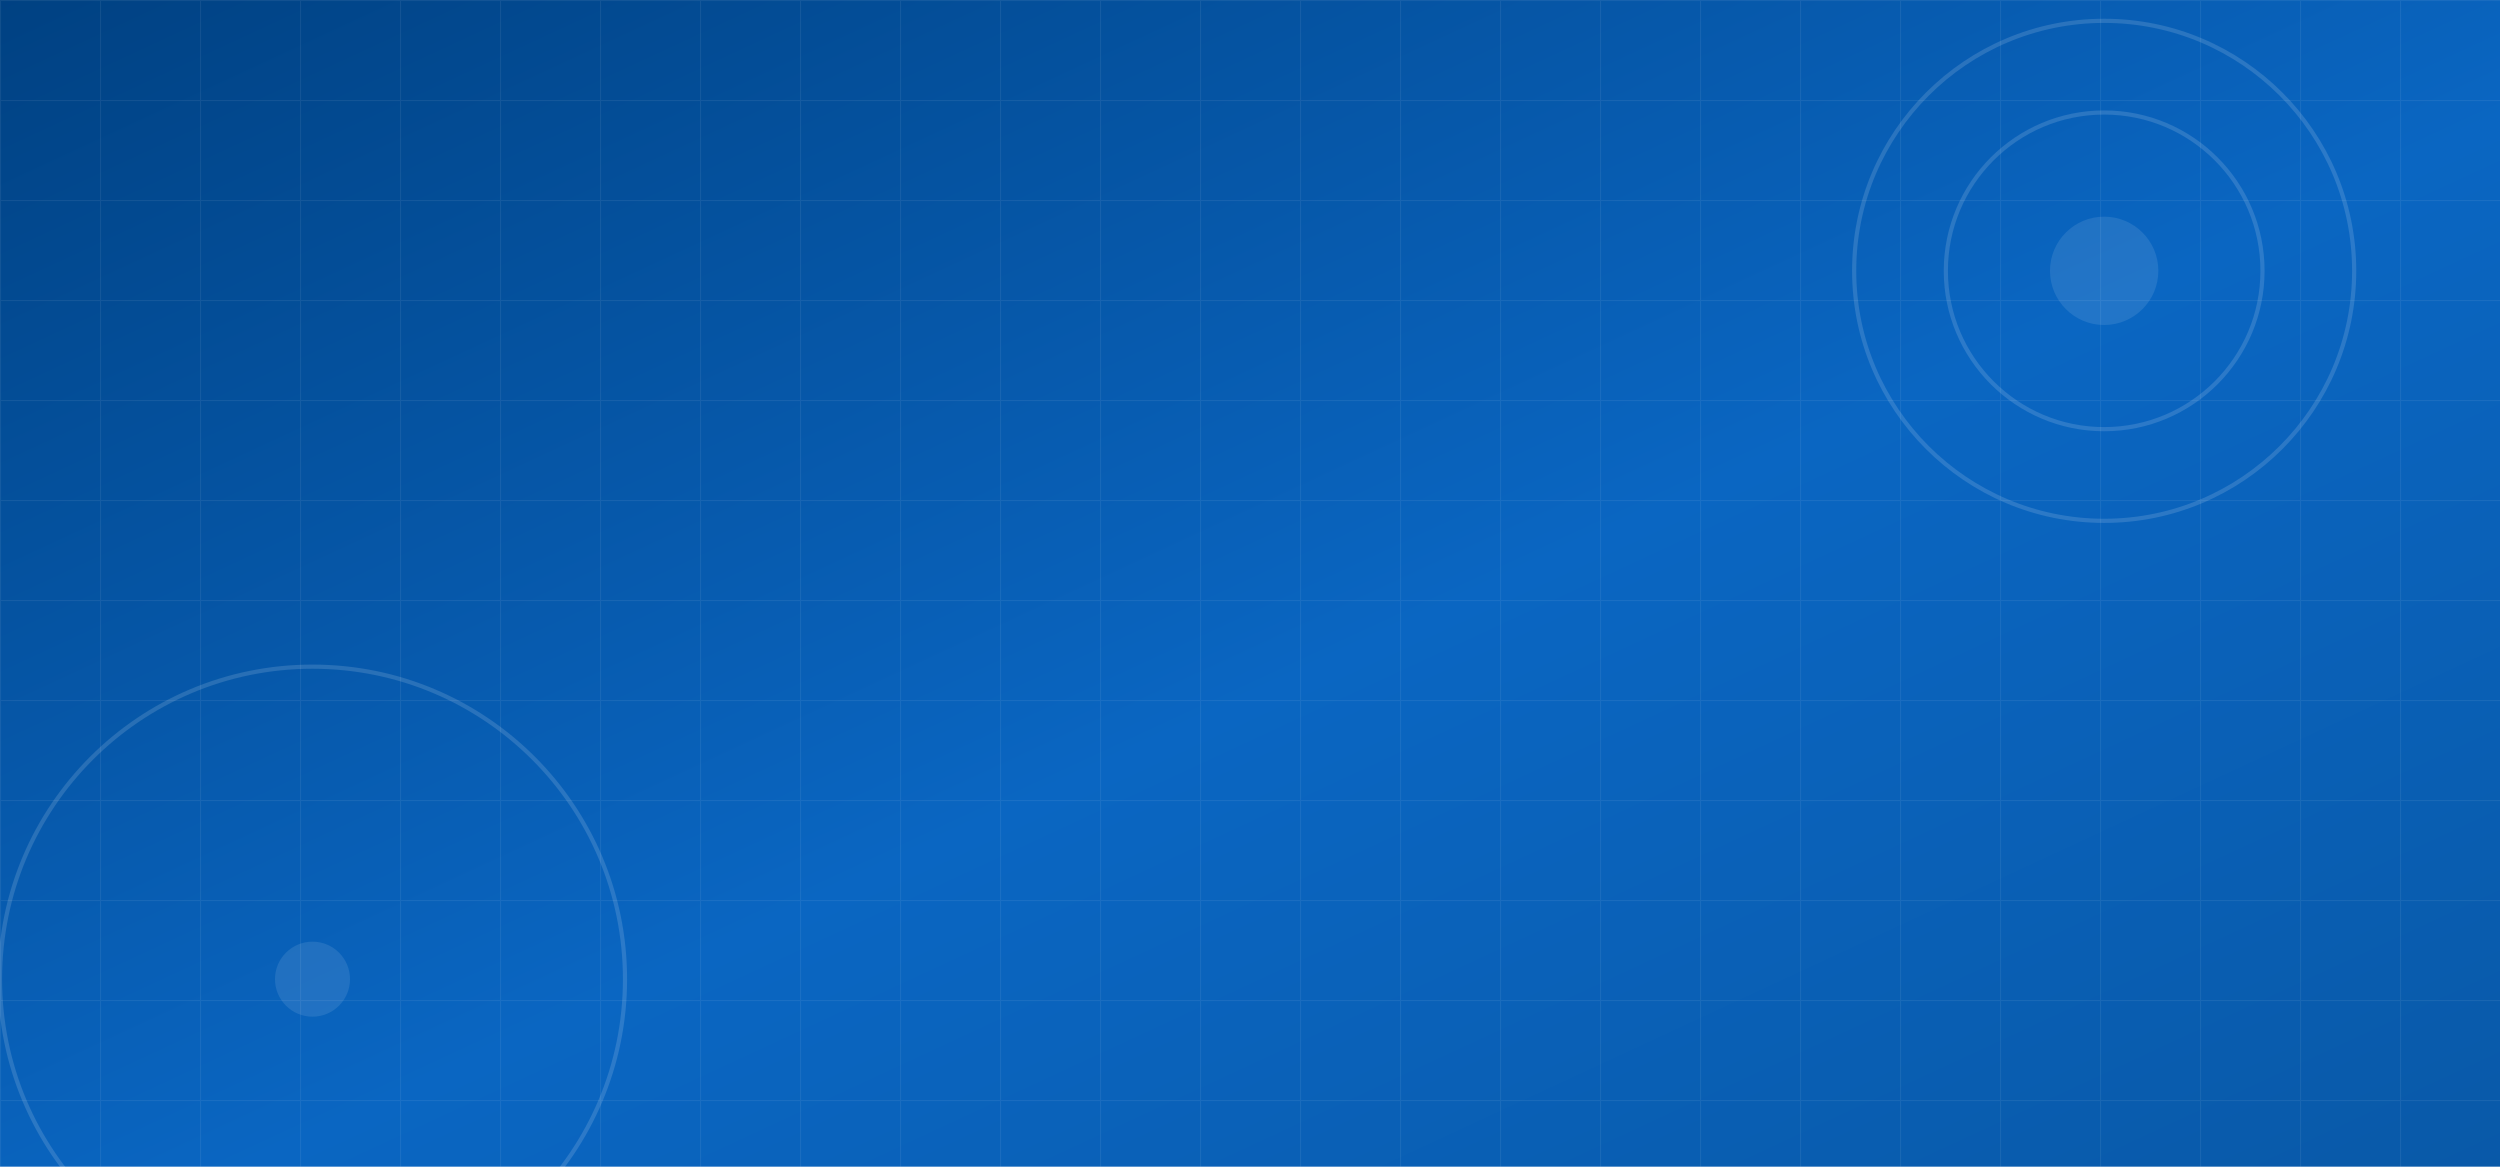
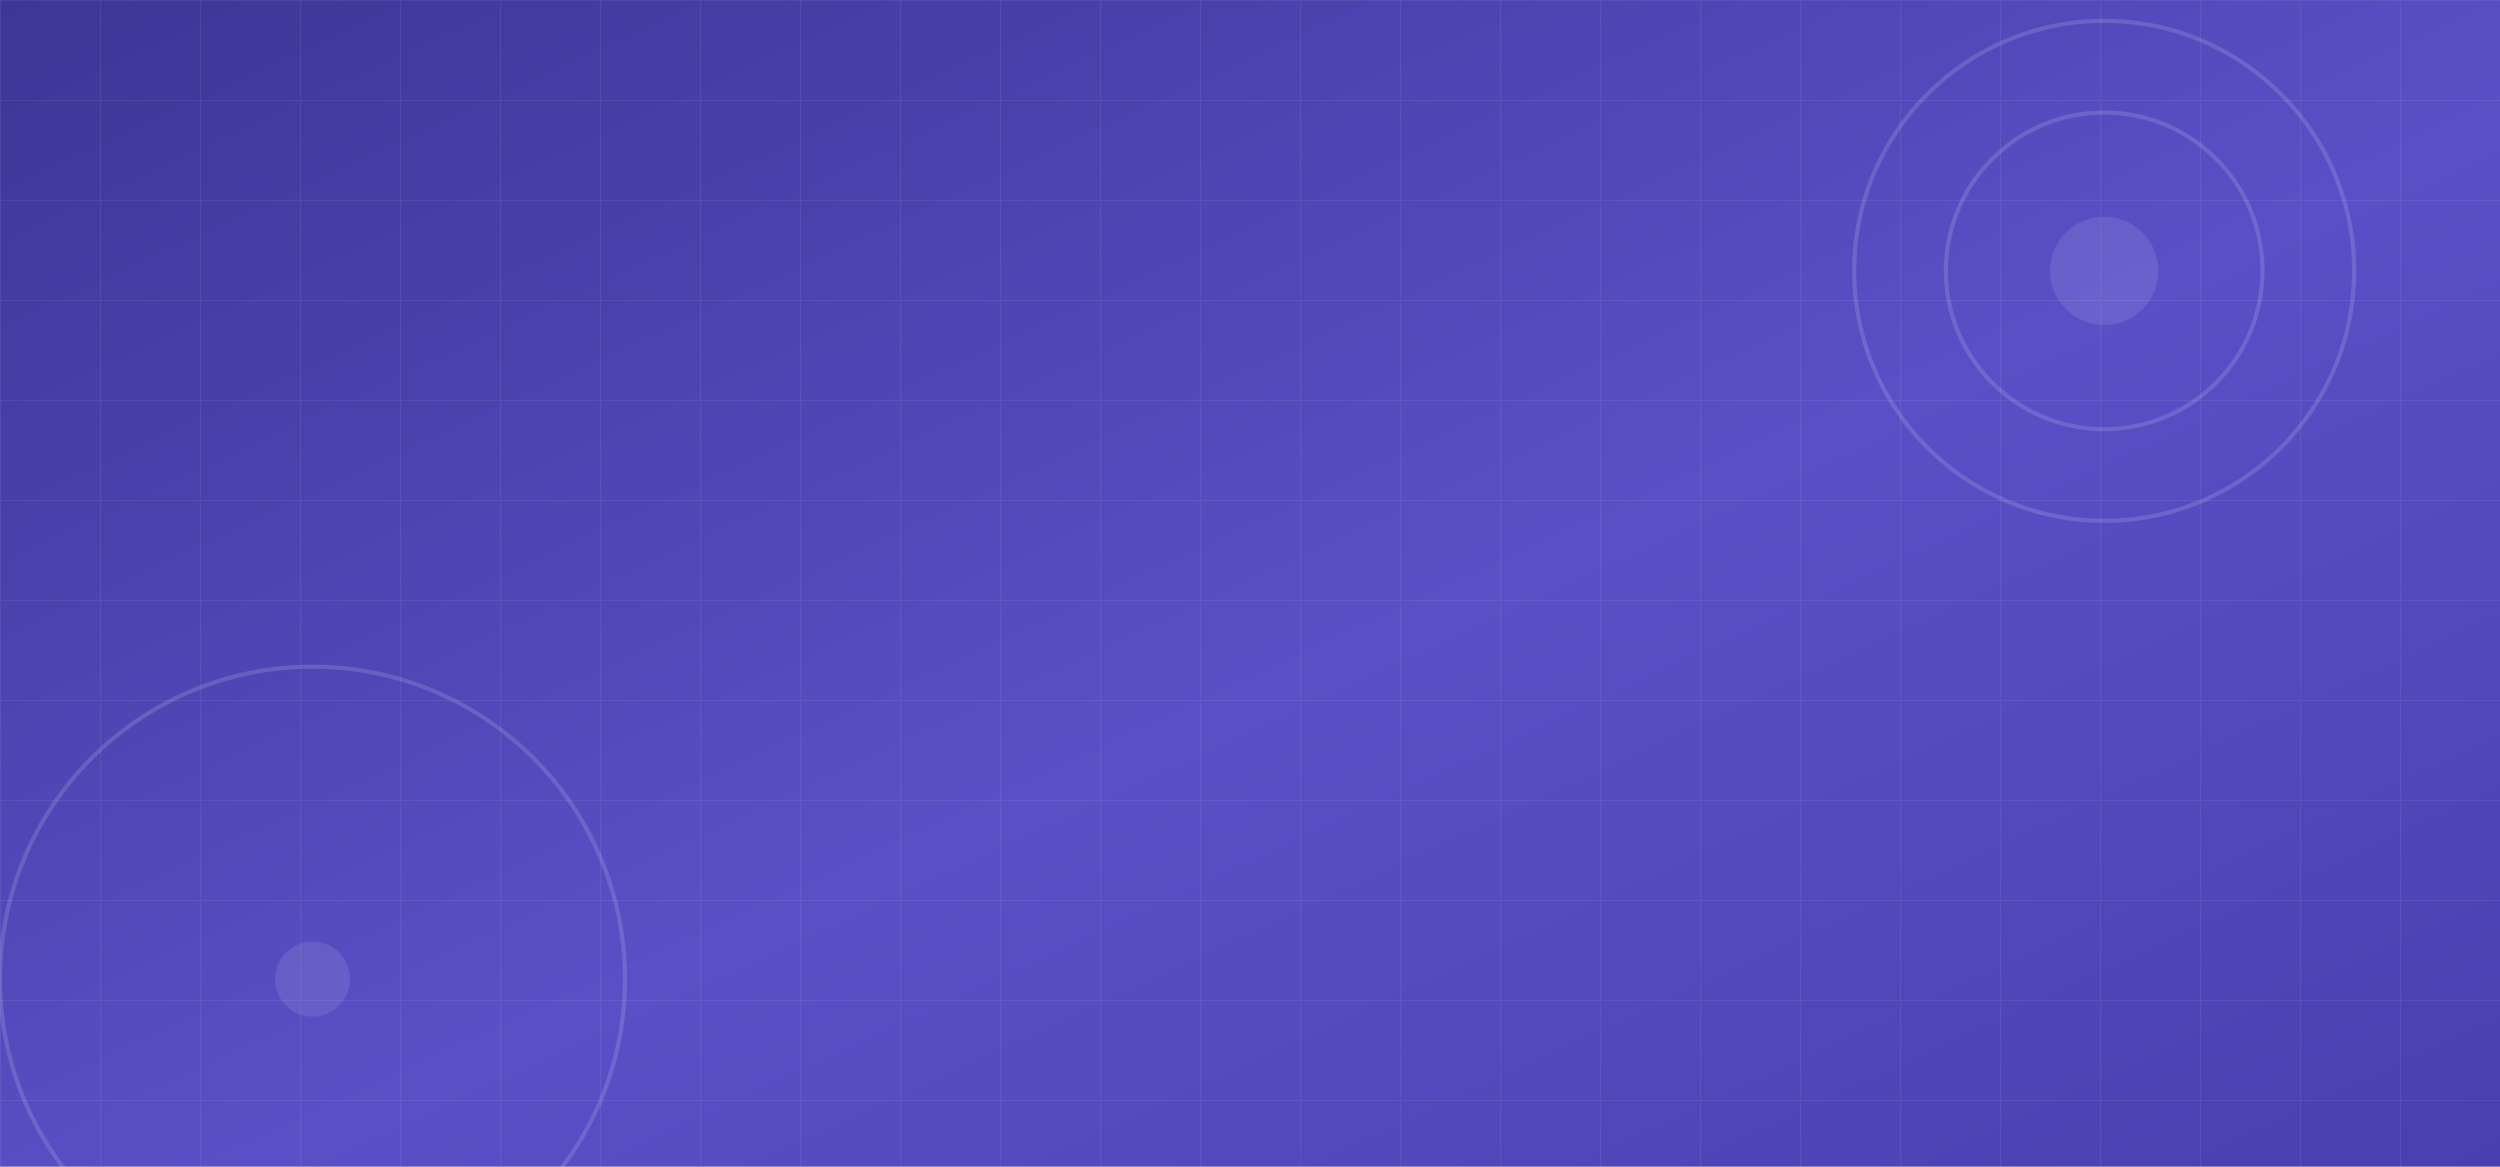
<svg xmlns="http://www.w3.org/2000/svg" width="1200" height="560" viewBox="0 0 1200 560">
  <defs>
    <linearGradient id="g" x1="0" y1="0" x2="1" y2="1">
-       <stop offset="0%" stop-color="#004182" />
-       <stop offset="55%" stop-color="#0a66c2" />
-       <stop offset="100%" stop-color="#0959a8" />
+       <stop offset="0%" stop-color="#3e3596" />
+       <stop offset="55%" stop-color="#5b4fc7" />
+       <stop offset="100%" stop-color="#4a3fb0" />
    </linearGradient>
    <pattern id="p" width="48" height="48" patternUnits="userSpaceOnUse">
      <path d="M48 0H0v48" fill="none" stroke="rgba(255,255,255,.07)" stroke-width="1" />
    </pattern>
  </defs>
  <rect width="1200" height="560" fill="url(#g)" />
  <rect width="1200" height="560" fill="url(#p)" />
  <g fill="none" stroke="rgba(255,255,255,.14)" stroke-width="2">
    <circle cx="1010" cy="130" r="120" />
    <circle cx="1010" cy="130" r="76" />
    <circle cx="150" cy="470" r="150" />
  </g>
  <g fill="rgba(255,255,255,.10)">
    <circle cx="1010" cy="130" r="26" />
    <circle cx="150" cy="470" r="18" />
  </g>
</svg>
